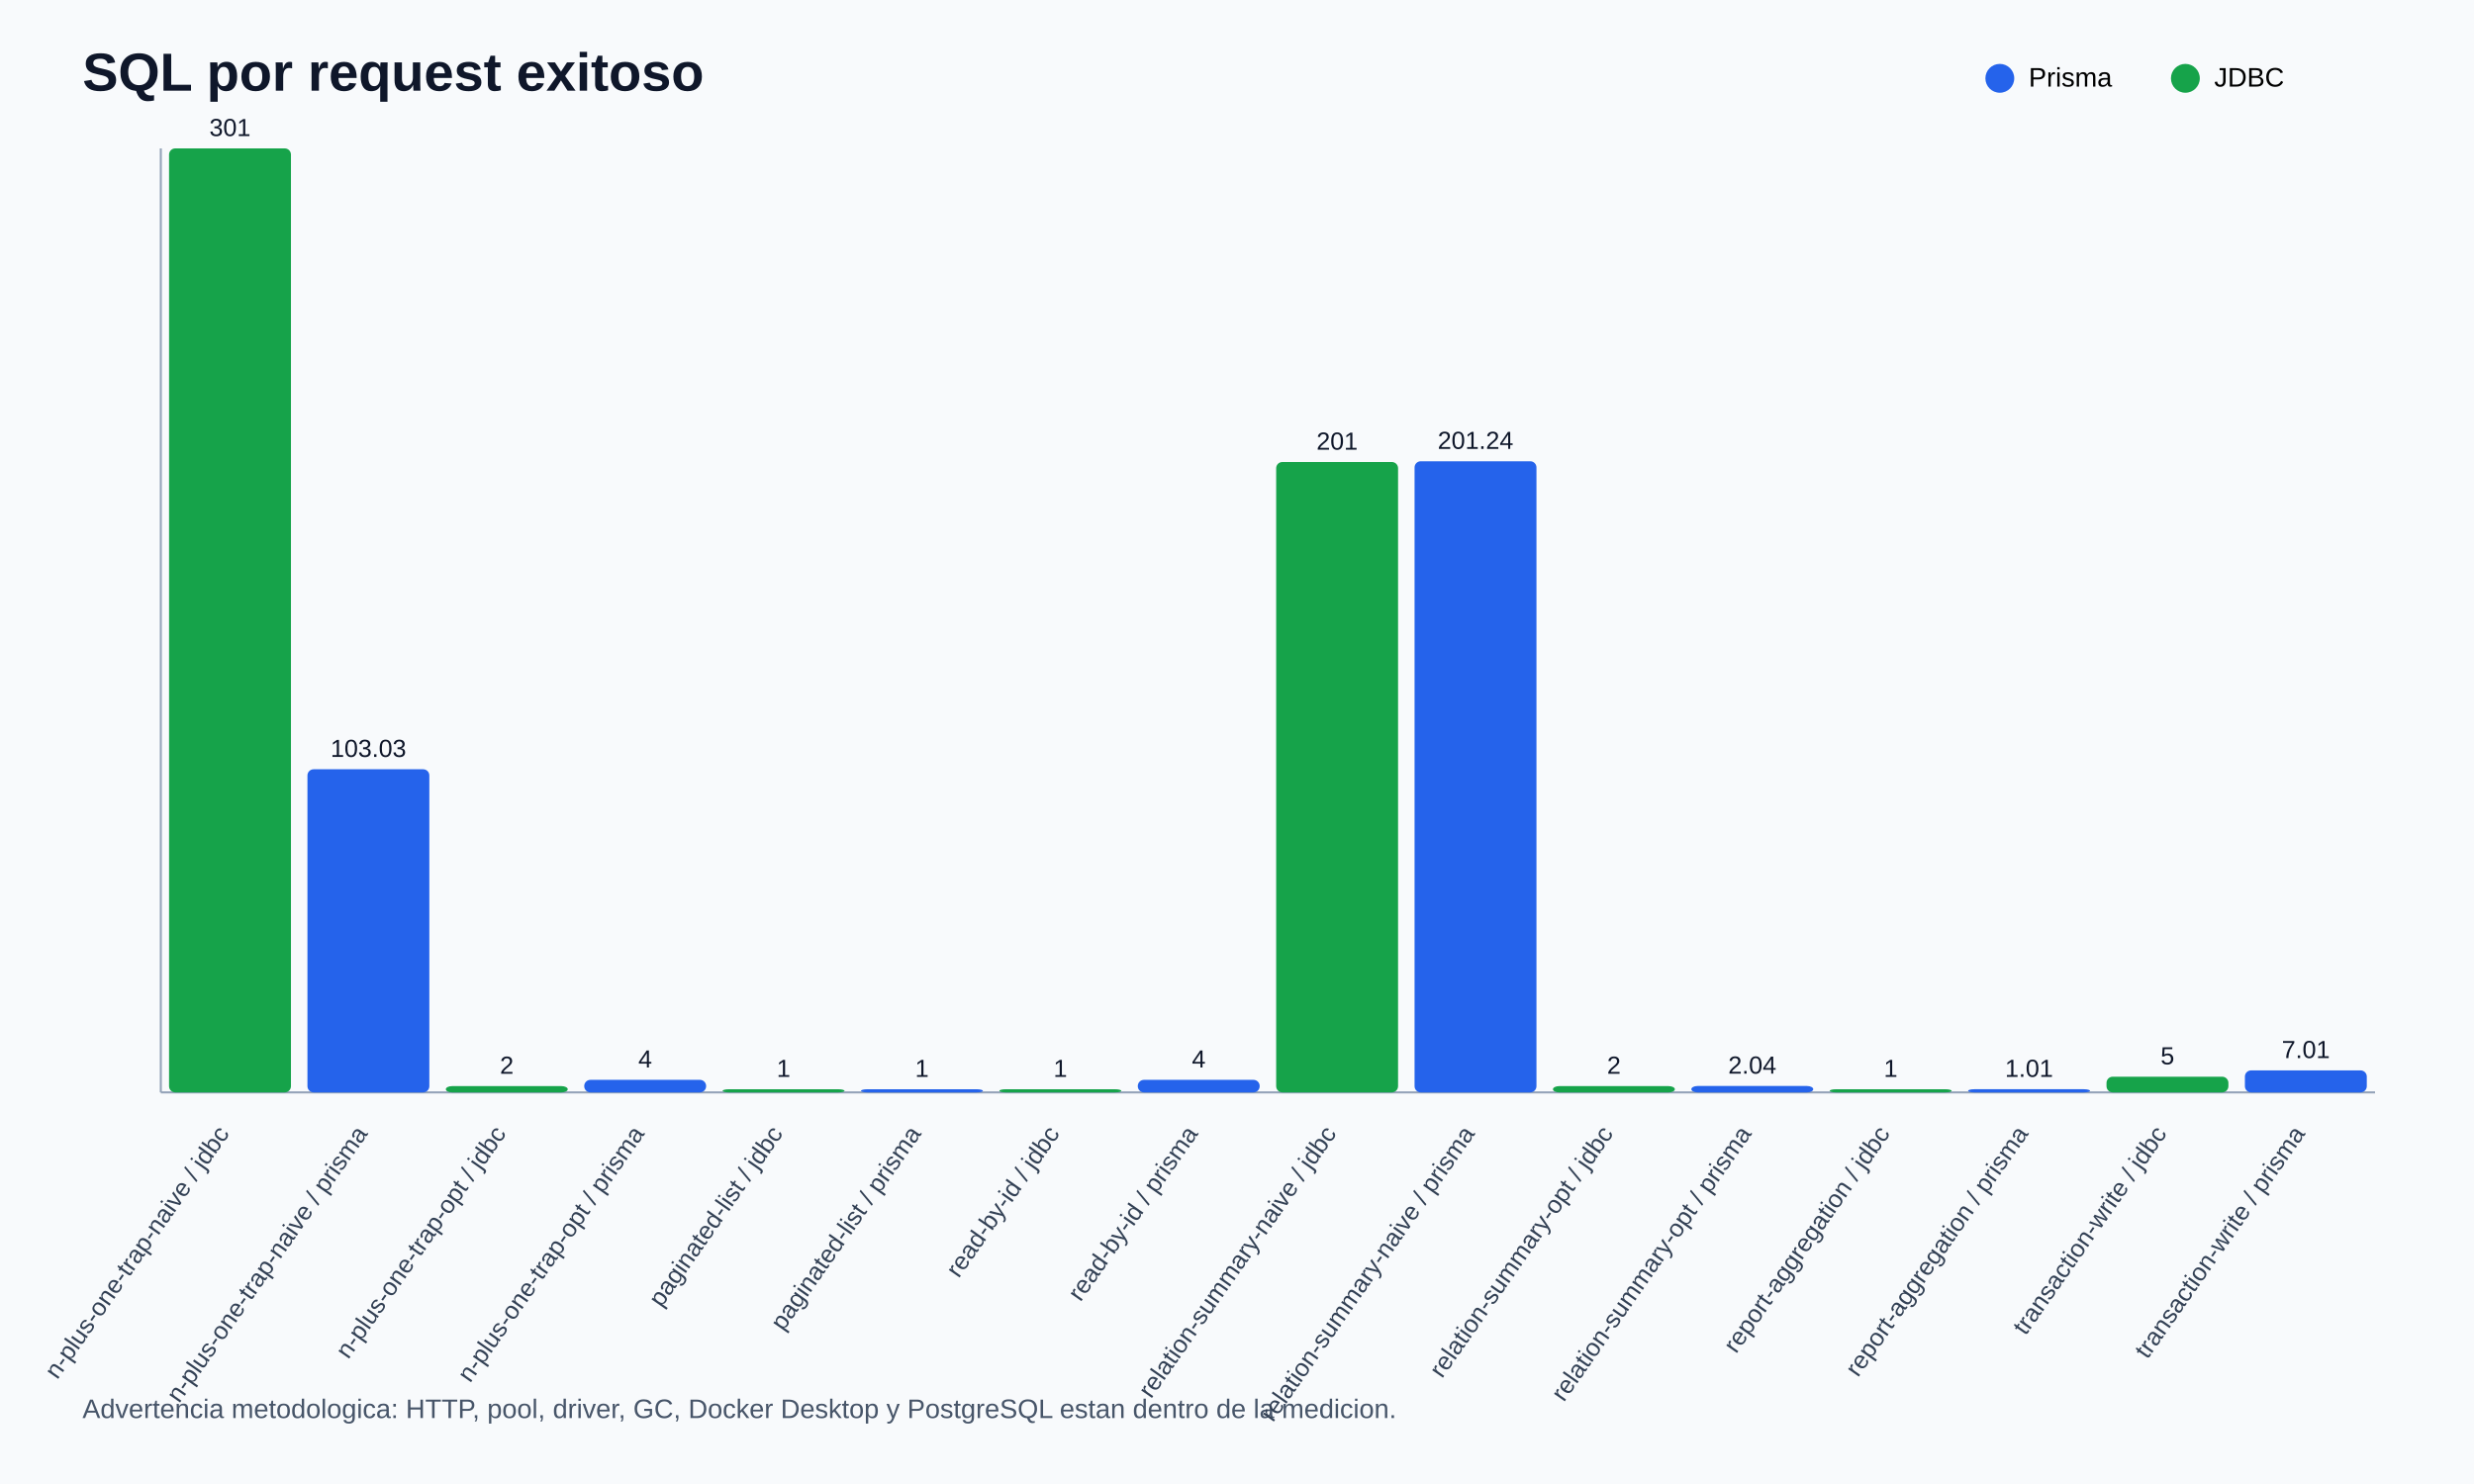
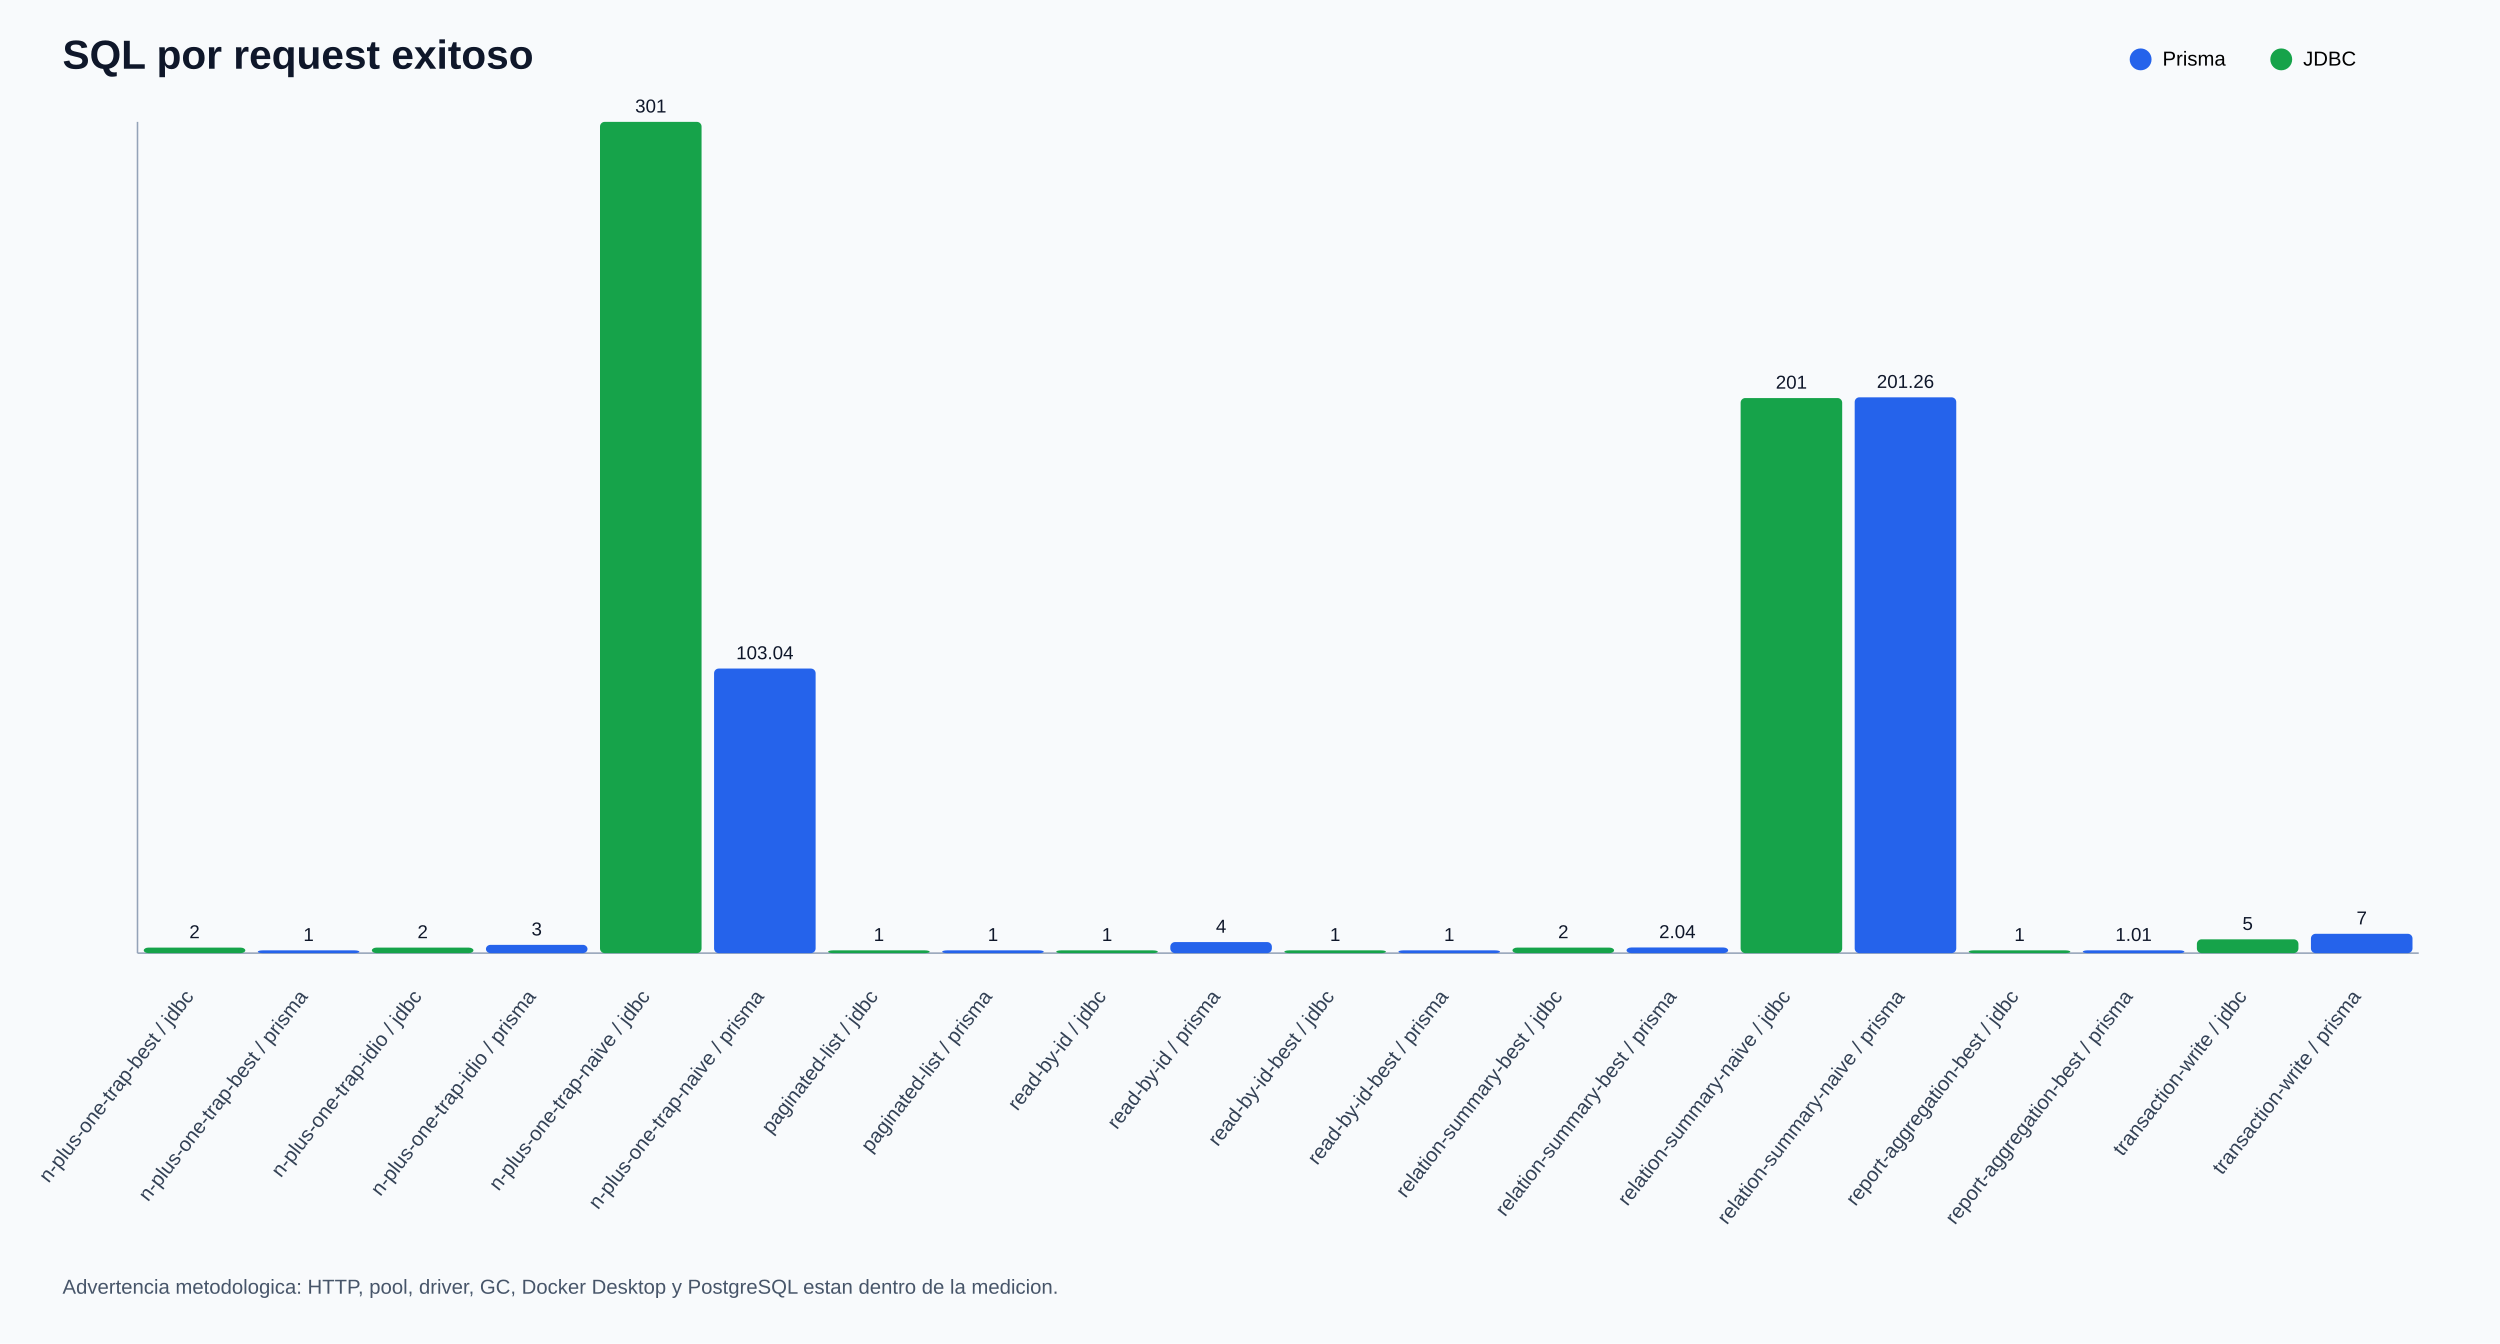
- <svg xmlns="http://www.w3.org/2000/svg" width="1200" height="720" viewBox="0 0 1200 720" role="img" aria-label="SQL por request exitoso">
+ <svg xmlns="http://www.w3.org/2000/svg" width="1600" height="860" viewBox="0 0 1600 860" role="img" aria-label="SQL por request exitoso">
  <rect width="100%" height="100%" fill="#f8fafc" />
  <text x="40" y="44" font-family="Arial, sans-serif" font-size="26" font-weight="700" fill="#0f172a">SQL por request exitoso</text>
-   <text x="40" y="688" font-family="Arial, sans-serif" font-size="13" fill="#475569">Advertencia metodologica: HTTP, pool, driver, GC, Docker Desktop y PostgreSQL estan dentro de la medicion.</text>
+   <text x="40" y="828" font-family="Arial, sans-serif" font-size="13" fill="#475569">Advertencia metodologica: HTTP, pool, driver, GC, Docker Desktop y PostgreSQL estan dentro de la medicion.</text>
  <g font-family="Arial, sans-serif">
-     <line x1="78" y1="530" x2="1152" y2="530" stroke="#94a3b8" />
-     <line x1="78" y1="72" x2="78" y2="530" stroke="#94a3b8" />
-     <rect x="82" y="72" width="59.125" height="458" rx="3" fill="#16a34a" />
-     <text x="111.562" y="66" text-anchor="middle" font-size="12" fill="#0f172a">301</text>
-     <text x="111.562" y="550" text-anchor="end" transform="rotate(-55 111.5625 550)" font-size="12" fill="#334155">n-plus-one-trap-naive / jdbc</text>
-     <rect x="149.125" y="373.23" width="59.125" height="156.77" rx="3" fill="#2563eb" />
-     <text x="178.688" y="367.23" text-anchor="middle" font-size="12" fill="#0f172a">103.03</text>
-     <text x="178.688" y="550" text-anchor="end" transform="rotate(-55 178.6875 550)" font-size="12" fill="#334155">n-plus-one-trap-naive / prisma</text>
-     <rect x="216.25" y="526.957" width="59.125" height="3.043" rx="3" fill="#16a34a" />
-     <text x="245.812" y="520.957" text-anchor="middle" font-size="12" fill="#0f172a">2</text>
-     <text x="245.812" y="550" text-anchor="end" transform="rotate(-55 245.8125 550)" font-size="12" fill="#334155">n-plus-one-trap-opt / jdbc</text>
-     <rect x="283.375" y="523.914" width="59.125" height="6.086" rx="3" fill="#2563eb" />
-     <text x="312.938" y="517.914" text-anchor="middle" font-size="12" fill="#0f172a">4</text>
-     <text x="312.938" y="550" text-anchor="end" transform="rotate(-55 312.9375 550)" font-size="12" fill="#334155">n-plus-one-trap-opt / prisma</text>
-     <rect x="350.5" y="528.478" width="59.125" height="1.522" rx="3" fill="#16a34a" />
-     <text x="380.062" y="522.478" text-anchor="middle" font-size="12" fill="#0f172a">1</text>
-     <text x="380.062" y="550" text-anchor="end" transform="rotate(-55 380.0625 550)" font-size="12" fill="#334155">paginated-list / jdbc</text>
-     <rect x="417.625" y="528.478" width="59.125" height="1.522" rx="3" fill="#2563eb" />
-     <text x="447.188" y="522.478" text-anchor="middle" font-size="12" fill="#0f172a">1</text>
-     <text x="447.188" y="550" text-anchor="end" transform="rotate(-55 447.1875 550)" font-size="12" fill="#334155">paginated-list / prisma</text>
-     <rect x="484.75" y="528.478" width="59.125" height="1.522" rx="3" fill="#16a34a" />
-     <text x="514.312" y="522.478" text-anchor="middle" font-size="12" fill="#0f172a">1</text>
-     <text x="514.312" y="550" text-anchor="end" transform="rotate(-55 514.3125 550)" font-size="12" fill="#334155">read-by-id / jdbc</text>
-     <rect x="551.875" y="523.914" width="59.125" height="6.086" rx="3" fill="#2563eb" />
-     <text x="581.438" y="517.914" text-anchor="middle" font-size="12" fill="#0f172a">4</text>
-     <text x="581.438" y="550" text-anchor="end" transform="rotate(-55 581.4375 550)" font-size="12" fill="#334155">read-by-id / prisma</text>
-     <rect x="619" y="224.159" width="59.125" height="305.841" rx="3" fill="#16a34a" />
-     <text x="648.562" y="218.159" text-anchor="middle" font-size="12" fill="#0f172a">201</text>
-     <text x="648.562" y="550" text-anchor="end" transform="rotate(-55 648.5625 550)" font-size="12" fill="#334155">relation-summary-naive / jdbc</text>
-     <rect x="686.125" y="223.794" width="59.125" height="306.206" rx="3" fill="#2563eb" />
-     <text x="715.688" y="217.794" text-anchor="middle" font-size="12" fill="#0f172a">201.24</text>
-     <text x="715.688" y="550" text-anchor="end" transform="rotate(-55 715.6875 550)" font-size="12" fill="#334155">relation-summary-naive / prisma</text>
-     <rect x="753.25" y="526.957" width="59.125" height="3.043" rx="3" fill="#16a34a" />
-     <text x="782.812" y="520.957" text-anchor="middle" font-size="12" fill="#0f172a">2</text>
-     <text x="782.812" y="550" text-anchor="end" transform="rotate(-55 782.8125 550)" font-size="12" fill="#334155">relation-summary-opt / jdbc</text>
-     <rect x="820.375" y="526.896" width="59.125" height="3.104" rx="3" fill="#2563eb" />
-     <text x="849.938" y="520.896" text-anchor="middle" font-size="12" fill="#0f172a">2.04</text>
-     <text x="849.938" y="550" text-anchor="end" transform="rotate(-55 849.9375 550)" font-size="12" fill="#334155">relation-summary-opt / prisma</text>
-     <rect x="887.5" y="528.478" width="59.125" height="1.522" rx="3" fill="#16a34a" />
-     <text x="917.062" y="522.478" text-anchor="middle" font-size="12" fill="#0f172a">1</text>
-     <text x="917.062" y="550" text-anchor="end" transform="rotate(-55 917.0625 550)" font-size="12" fill="#334155">report-aggregation / jdbc</text>
-     <rect x="954.625" y="528.463" width="59.125" height="1.537" rx="3" fill="#2563eb" />
-     <text x="984.188" y="522.463" text-anchor="middle" font-size="12" fill="#0f172a">1.01</text>
-     <text x="984.188" y="550" text-anchor="end" transform="rotate(-55 984.1875 550)" font-size="12" fill="#334155">report-aggregation / prisma</text>
-     <rect x="1021.75" y="522.392" width="59.125" height="7.608" rx="3" fill="#16a34a" />
-     <text x="1051.312" y="516.392" text-anchor="middle" font-size="12" fill="#0f172a">5</text>
-     <text x="1051.312" y="550" text-anchor="end" transform="rotate(-55 1051.312 550)" font-size="12" fill="#334155">transaction-write / jdbc</text>
-     <rect x="1088.875" y="519.334" width="59.125" height="10.666" rx="3" fill="#2563eb" />
-     <text x="1118.438" y="513.334" text-anchor="middle" font-size="12" fill="#0f172a">7.01</text>
-     <text x="1118.438" y="550" text-anchor="end" transform="rotate(-55 1118.438 550)" font-size="12" fill="#334155">transaction-write / prisma</text>
-     <circle cx="970" cy="38" r="7" fill="#2563eb" />
-     <text x="984" y="42" font-size="13">Prisma</text>
-     <circle cx="1060" cy="38" r="7" fill="#16a34a" />
-     <text x="1074" y="42" font-size="13">JDBC</text>
+     <line x1="88" y1="610" x2="1548" y2="610" stroke="#94a3b8" />
+     <line x1="88" y1="78" x2="88" y2="610" stroke="#94a3b8" />
+     <rect x="92" y="606.465" width="65" height="3.535" rx="3" fill="#16a34a" />
+     <text x="124.5" y="600.465" text-anchor="middle" font-size="12" fill="#0f172a">2</text>
+     <text x="124.5" y="638" text-anchor="end" transform="rotate(-52 124.5 638)" font-size="13" fill="#334155">n-plus-one-trap-best / jdbc</text>
+     <rect x="165" y="608.233" width="65" height="1.767" rx="3" fill="#2563eb" />
+     <text x="197.5" y="602.233" text-anchor="middle" font-size="12" fill="#0f172a">1</text>
+     <text x="197.5" y="638" text-anchor="end" transform="rotate(-52 197.5 638)" font-size="13" fill="#334155">n-plus-one-trap-best / prisma</text>
+     <rect x="238" y="606.465" width="65" height="3.535" rx="3" fill="#16a34a" />
+     <text x="270.5" y="600.465" text-anchor="middle" font-size="12" fill="#0f172a">2</text>
+     <text x="270.5" y="638" text-anchor="end" transform="rotate(-52 270.5 638)" font-size="13" fill="#334155">n-plus-one-trap-idio / jdbc</text>
+     <rect x="311" y="604.698" width="65" height="5.302" rx="3" fill="#2563eb" />
+     <text x="343.5" y="598.698" text-anchor="middle" font-size="12" fill="#0f172a">3</text>
+     <text x="343.5" y="638" text-anchor="end" transform="rotate(-52 343.5 638)" font-size="13" fill="#334155">n-plus-one-trap-idio / prisma</text>
+     <rect x="384" y="78" width="65" height="532" rx="3" fill="#16a34a" />
+     <text x="416.5" y="72" text-anchor="middle" font-size="12" fill="#0f172a">301</text>
+     <text x="416.5" y="638" text-anchor="end" transform="rotate(-52 416.5 638)" font-size="13" fill="#334155">n-plus-one-trap-naive / jdbc</text>
+     <rect x="457" y="427.883" width="65" height="182.117" rx="3" fill="#2563eb" />
+     <text x="489.5" y="421.883" text-anchor="middle" font-size="12" fill="#0f172a">103.04</text>
+     <text x="489.5" y="638" text-anchor="end" transform="rotate(-52 489.5 638)" font-size="13" fill="#334155">n-plus-one-trap-naive / prisma</text>
+     <rect x="530" y="608.233" width="65" height="1.767" rx="3" fill="#16a34a" />
+     <text x="562.5" y="602.233" text-anchor="middle" font-size="12" fill="#0f172a">1</text>
+     <text x="562.5" y="638" text-anchor="end" transform="rotate(-52 562.5 638)" font-size="13" fill="#334155">paginated-list / jdbc</text>
+     <rect x="603" y="608.233" width="65" height="1.767" rx="3" fill="#2563eb" />
+     <text x="635.5" y="602.233" text-anchor="middle" font-size="12" fill="#0f172a">1</text>
+     <text x="635.5" y="638" text-anchor="end" transform="rotate(-52 635.5 638)" font-size="13" fill="#334155">paginated-list / prisma</text>
+     <rect x="676" y="608.233" width="65" height="1.767" rx="3" fill="#16a34a" />
+     <text x="708.5" y="602.233" text-anchor="middle" font-size="12" fill="#0f172a">1</text>
+     <text x="708.5" y="638" text-anchor="end" transform="rotate(-52 708.5 638)" font-size="13" fill="#334155">read-by-id / jdbc</text>
+     <rect x="749" y="602.93" width="65" height="7.07" rx="3" fill="#2563eb" />
+     <text x="781.5" y="596.93" text-anchor="middle" font-size="12" fill="#0f172a">4</text>
+     <text x="781.5" y="638" text-anchor="end" transform="rotate(-52 781.5 638)" font-size="13" fill="#334155">read-by-id / prisma</text>
+     <rect x="822" y="608.233" width="65" height="1.767" rx="3" fill="#16a34a" />
+     <text x="854.5" y="602.233" text-anchor="middle" font-size="12" fill="#0f172a">1</text>
+     <text x="854.5" y="638" text-anchor="end" transform="rotate(-52 854.5 638)" font-size="13" fill="#334155">read-by-id-best / jdbc</text>
+     <rect x="895" y="608.233" width="65" height="1.767" rx="3" fill="#2563eb" />
+     <text x="927.5" y="602.233" text-anchor="middle" font-size="12" fill="#0f172a">1</text>
+     <text x="927.5" y="638" text-anchor="end" transform="rotate(-52 927.5 638)" font-size="13" fill="#334155">read-by-id-best / prisma</text>
+     <rect x="968" y="606.465" width="65" height="3.535" rx="3" fill="#16a34a" />
+     <text x="1000.5" y="600.465" text-anchor="middle" font-size="12" fill="#0f172a">2</text>
+     <text x="1000.5" y="638" text-anchor="end" transform="rotate(-52 1000.5 638)" font-size="13" fill="#334155">relation-summary-best / jdbc</text>
+     <rect x="1041" y="606.394" width="65" height="3.606" rx="3" fill="#2563eb" />
+     <text x="1073.5" y="600.394" text-anchor="middle" font-size="12" fill="#0f172a">2.04</text>
+     <text x="1073.5" y="638" text-anchor="end" transform="rotate(-52 1073.5 638)" font-size="13" fill="#334155">relation-summary-best / prisma</text>
+     <rect x="1114" y="254.744" width="65" height="355.256" rx="3" fill="#16a34a" />
+     <text x="1146.5" y="248.744" text-anchor="middle" font-size="12" fill="#0f172a">201</text>
+     <text x="1146.5" y="638" text-anchor="end" transform="rotate(-52 1146.5 638)" font-size="13" fill="#334155">relation-summary-naive / jdbc</text>
+     <rect x="1187" y="254.285" width="65" height="355.715" rx="3" fill="#2563eb" />
+     <text x="1219.5" y="248.285" text-anchor="middle" font-size="12" fill="#0f172a">201.26</text>
+     <text x="1219.5" y="638" text-anchor="end" transform="rotate(-52 1219.5 638)" font-size="13" fill="#334155">relation-summary-naive / prisma</text>
+     <rect x="1260" y="608.233" width="65" height="1.767" rx="3" fill="#16a34a" />
+     <text x="1292.5" y="602.233" text-anchor="middle" font-size="12" fill="#0f172a">1</text>
+     <text x="1292.5" y="638" text-anchor="end" transform="rotate(-52 1292.5 638)" font-size="13" fill="#334155">report-aggregation-best / jdbc</text>
+     <rect x="1333" y="608.215" width="65" height="1.785" rx="3" fill="#2563eb" />
+     <text x="1365.5" y="602.215" text-anchor="middle" font-size="12" fill="#0f172a">1.01</text>
+     <text x="1365.5" y="638" text-anchor="end" transform="rotate(-52 1365.5 638)" font-size="13" fill="#334155">report-aggregation-best / prisma</text>
+     <rect x="1406" y="601.163" width="65" height="8.837" rx="3" fill="#16a34a" />
+     <text x="1438.5" y="595.163" text-anchor="middle" font-size="12" fill="#0f172a">5</text>
+     <text x="1438.5" y="638" text-anchor="end" transform="rotate(-52 1438.5 638)" font-size="13" fill="#334155">transaction-write / jdbc</text>
+     <rect x="1479" y="597.628" width="65" height="12.372" rx="3" fill="#2563eb" />
+     <text x="1511.5" y="591.628" text-anchor="middle" font-size="12" fill="#0f172a">7</text>
+     <text x="1511.5" y="638" text-anchor="end" transform="rotate(-52 1511.5 638)" font-size="13" fill="#334155">transaction-write / prisma</text>
+     <circle cx="1370" cy="38" r="7" fill="#2563eb" />
+     <text x="1384" y="42" font-size="13">Prisma</text>
+     <circle cx="1460" cy="38" r="7" fill="#16a34a" />
+     <text x="1474" y="42" font-size="13">JDBC</text>
  </g>
</svg>
